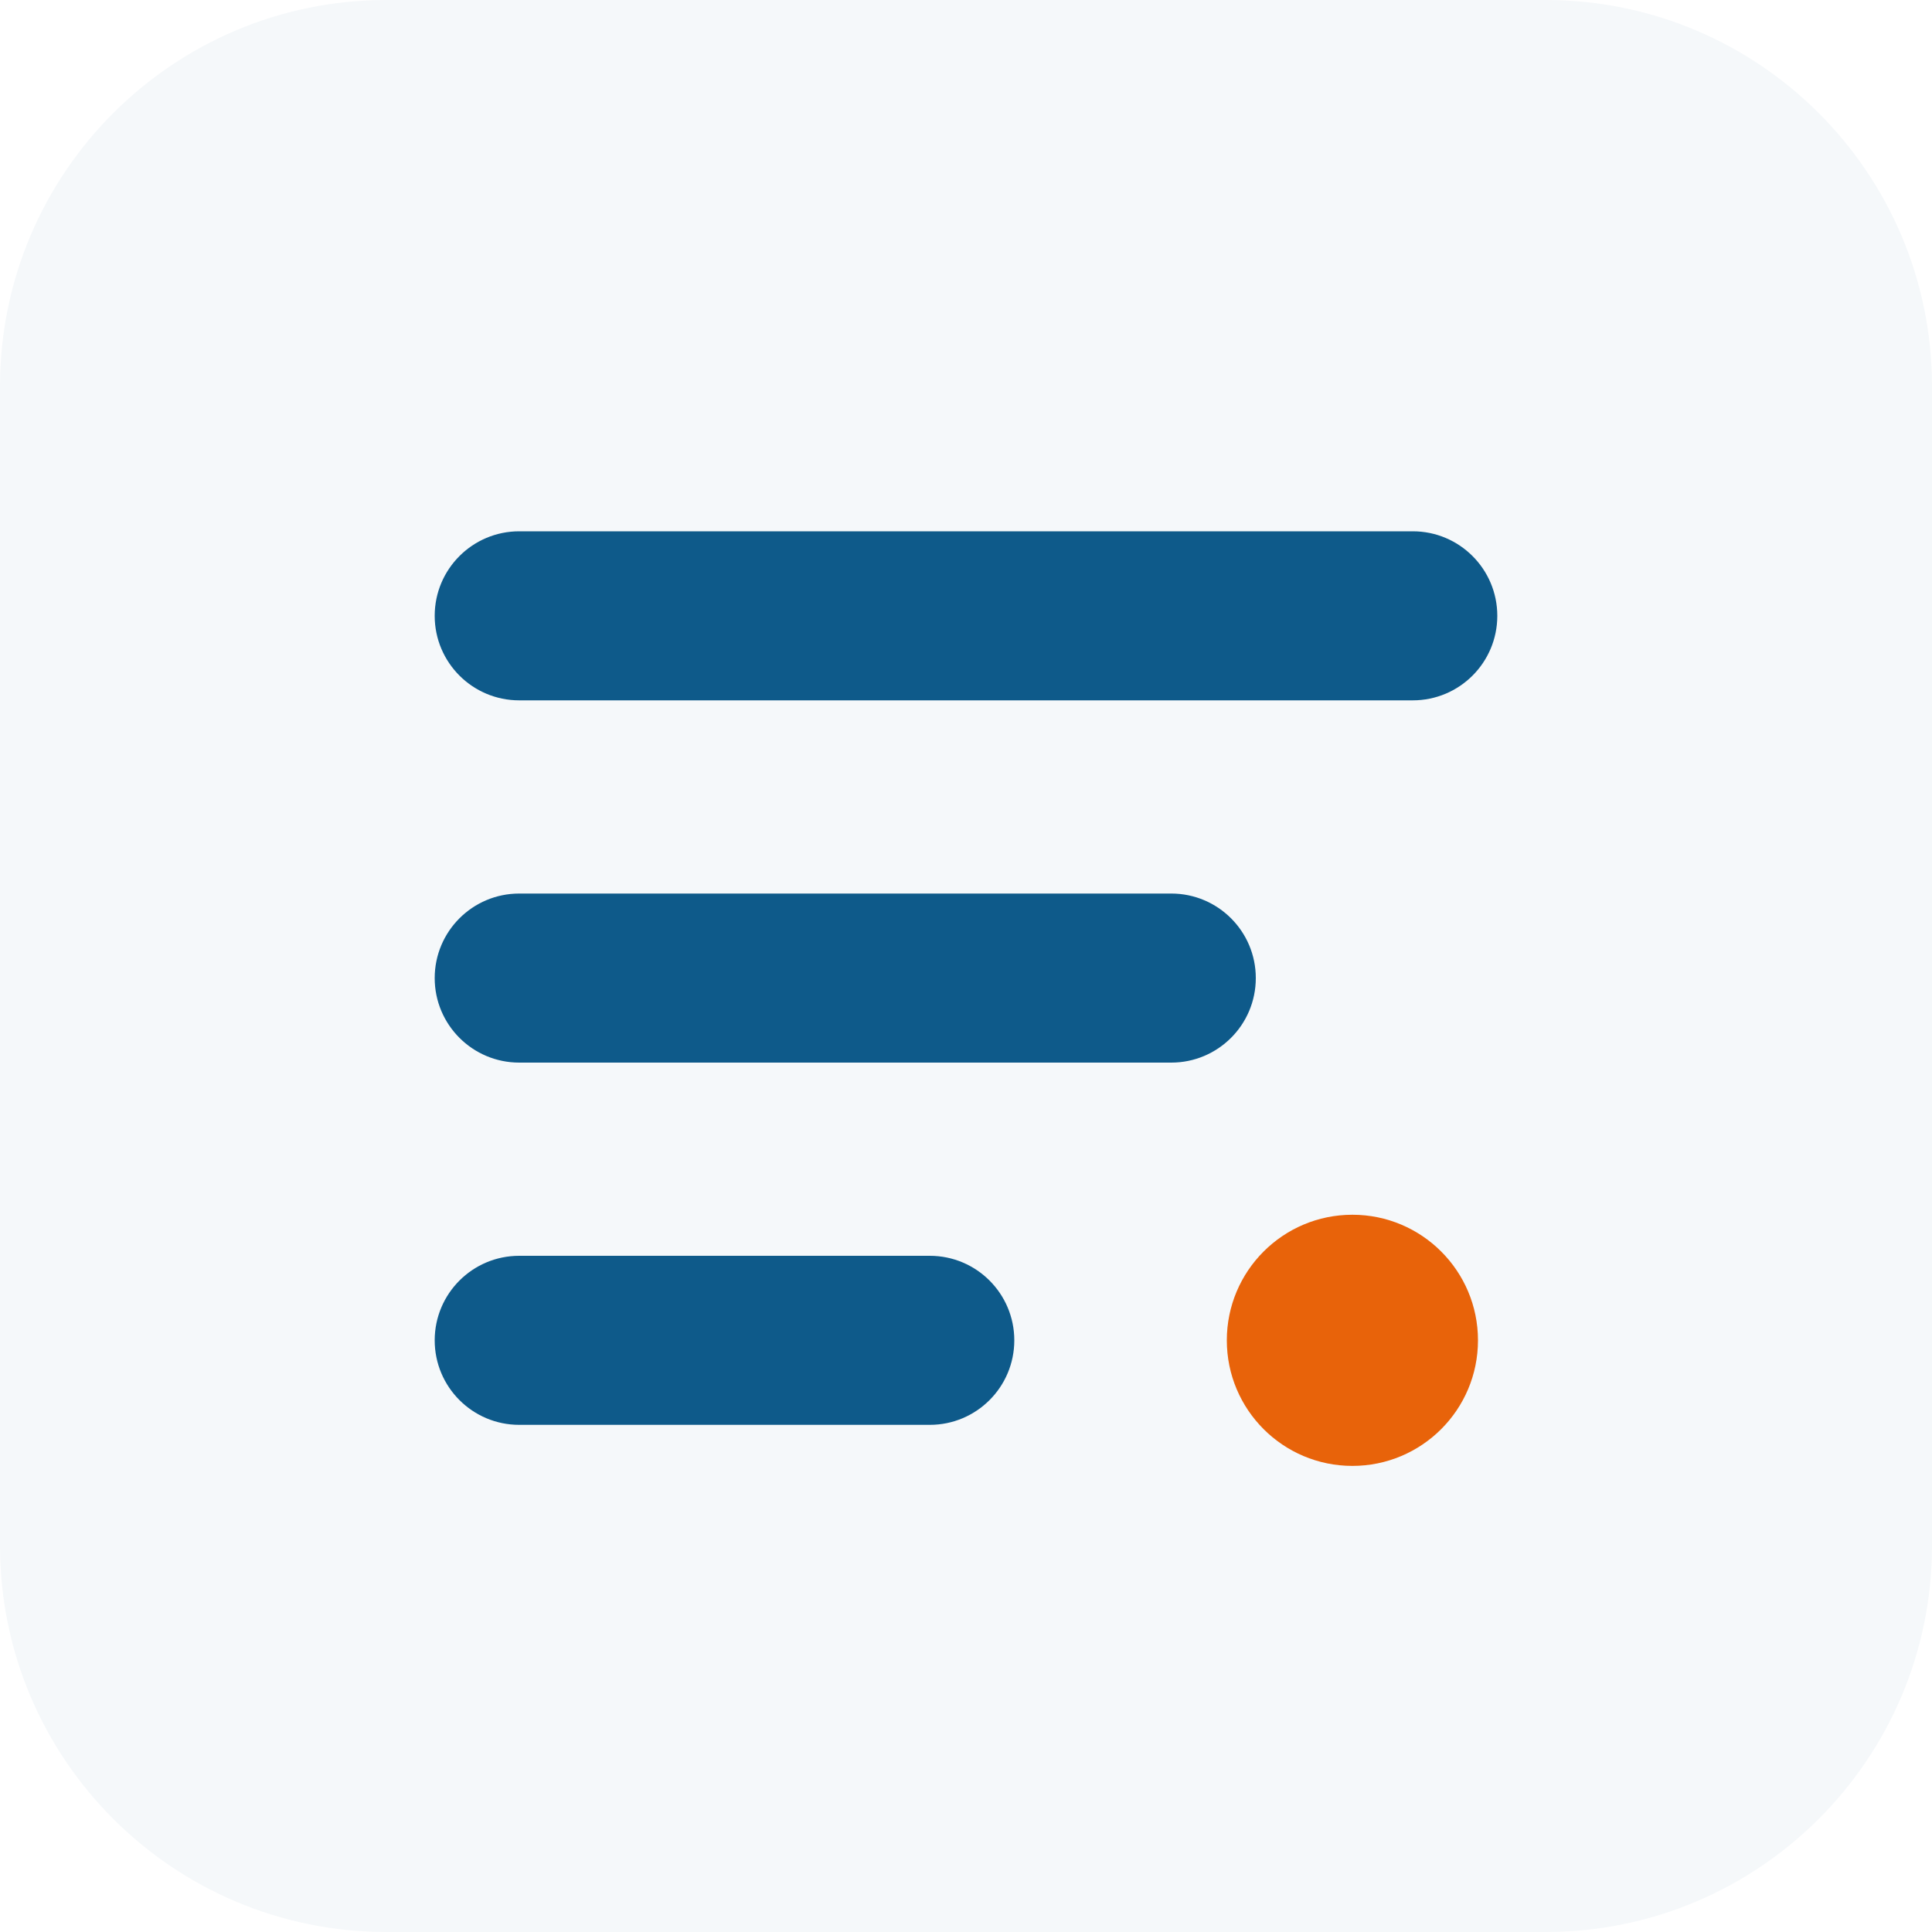
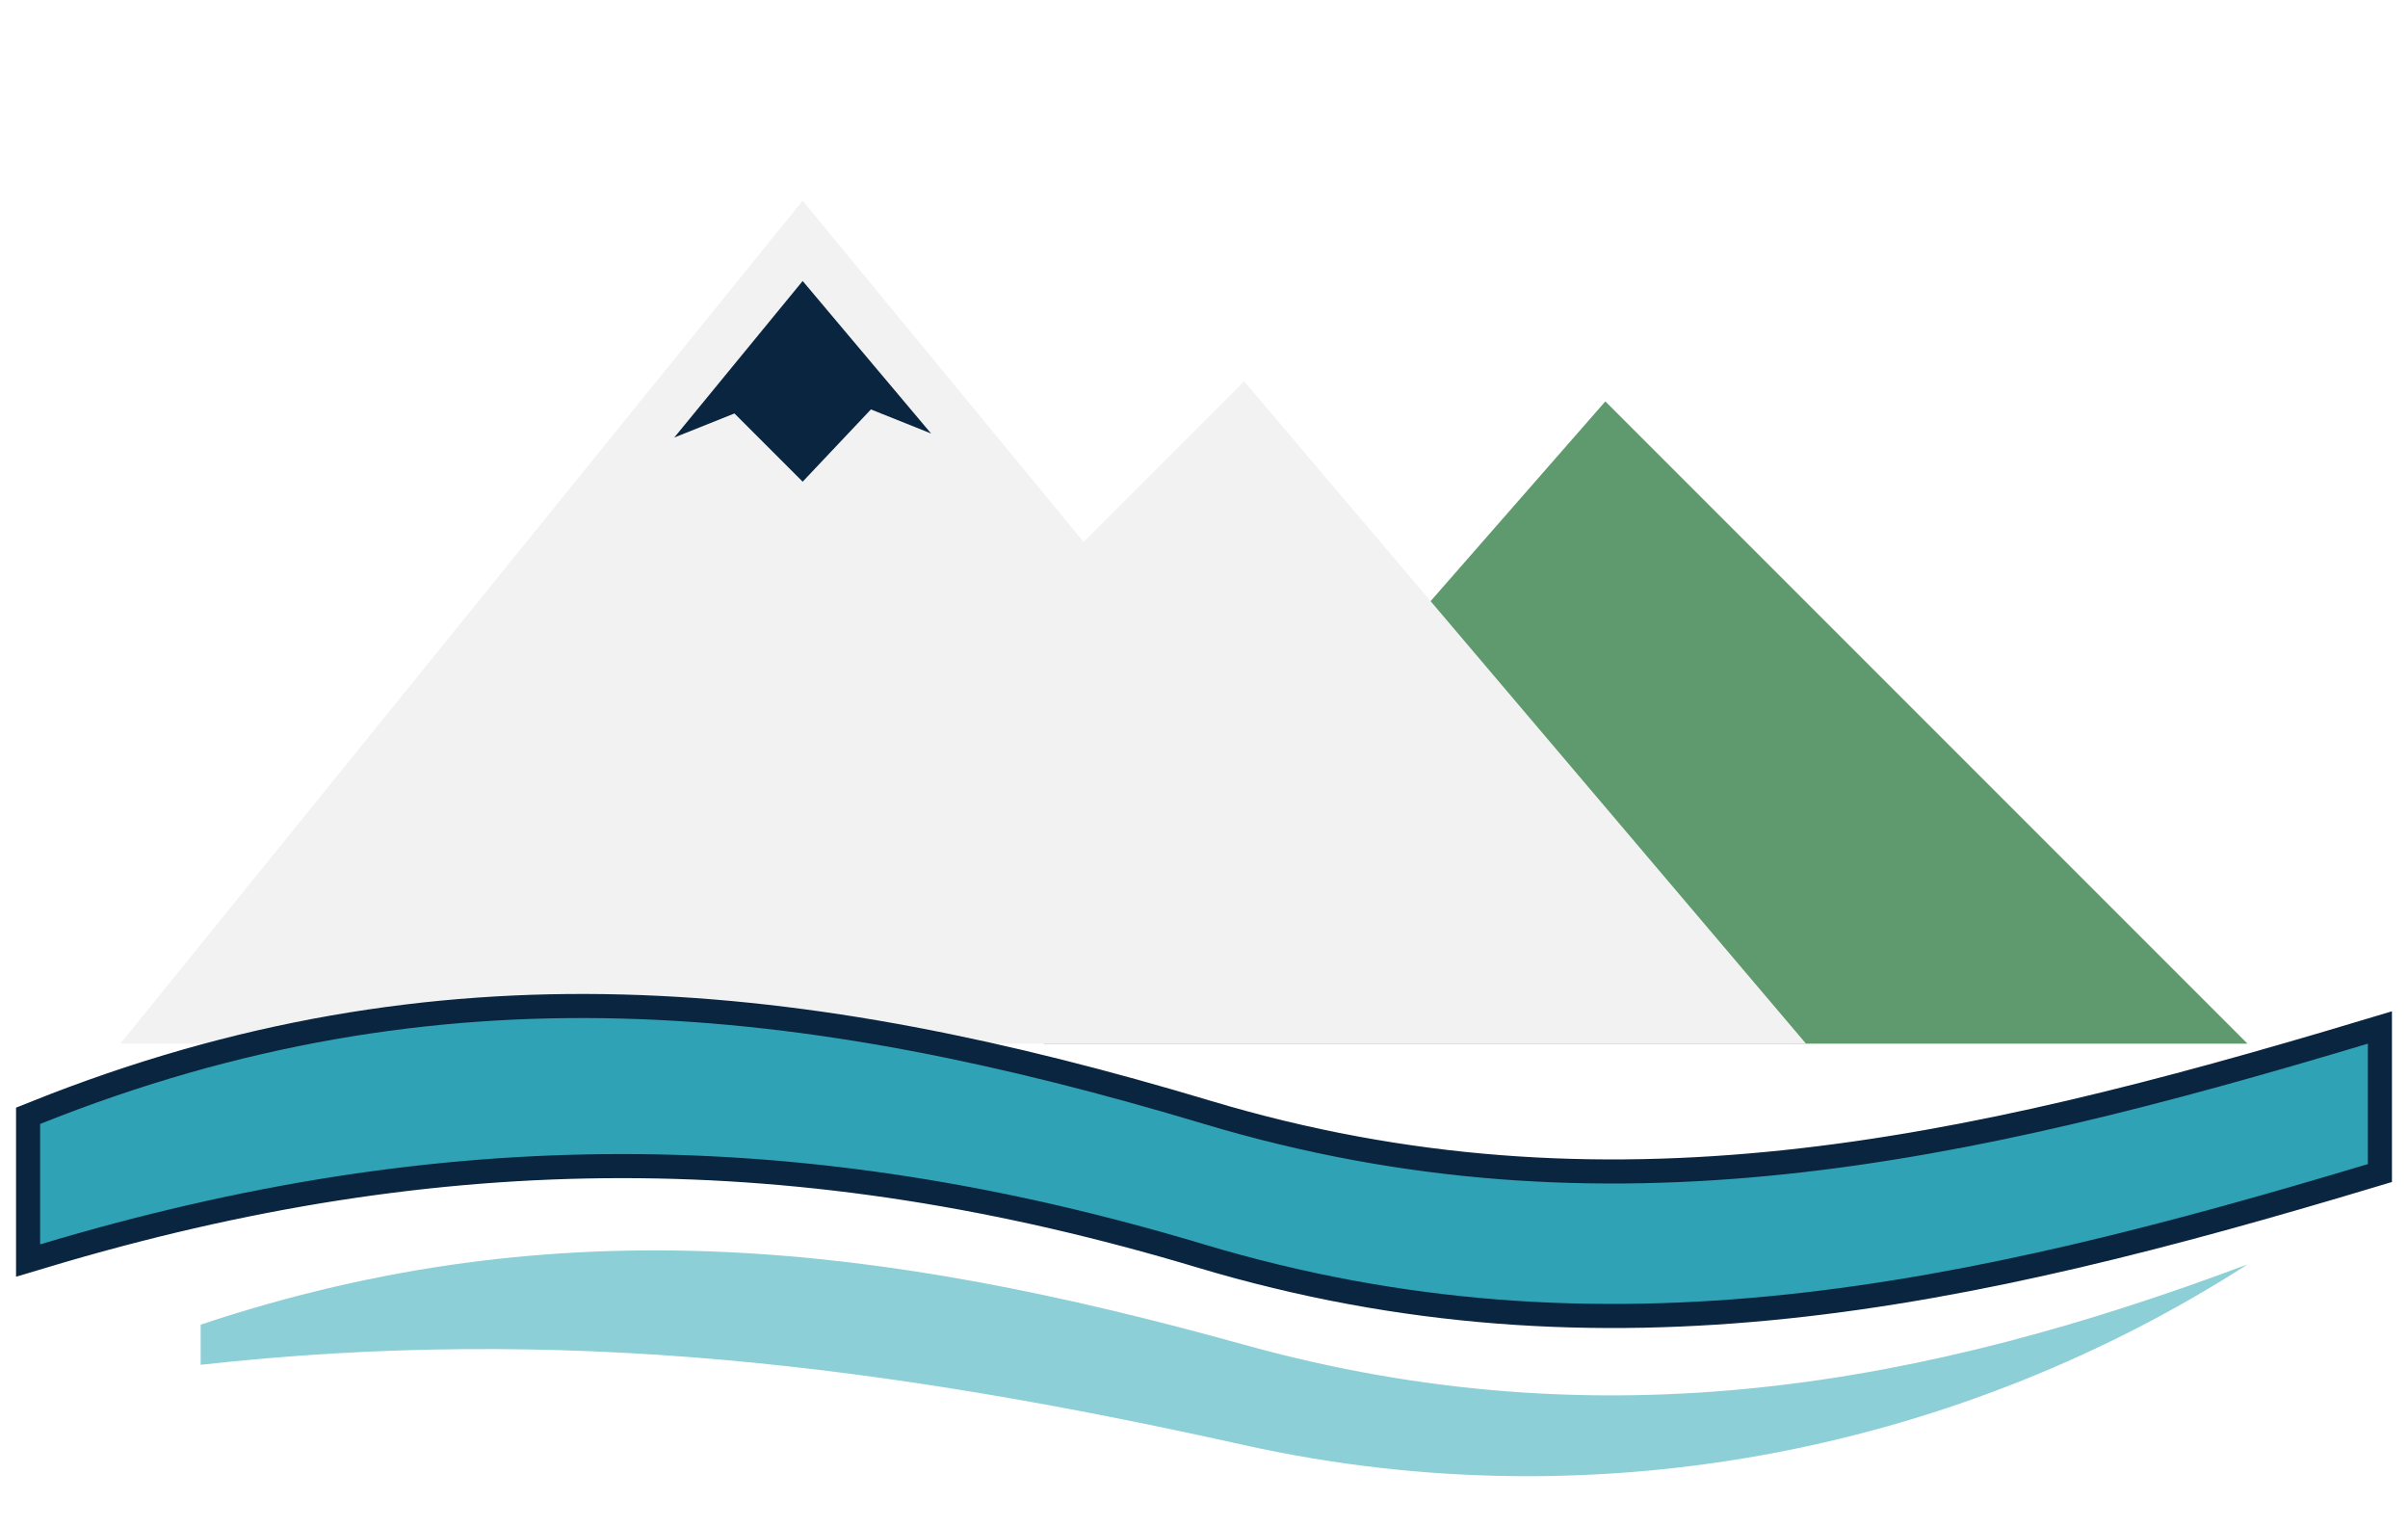
- <svg xmlns="http://www.w3.org/2000/svg" viewBox="0 0 40 40" width="40" height="40">
-   <rect width="40" height="40" rx="8" fill="#F5F8FA" />
-   <rect x="9" y="11" width="22" height="3.5" rx="1.75" fill="#0E5A8A" />
-   <rect x="9" y="18.5" width="17" height="3.5" rx="1.75" fill="#0E5A8A" />
-   <rect x="9" y="26" width="12" height="3.5" rx="1.75" fill="#0E5A8A" />
-   <circle cx="28" cy="27.75" r="2.6" fill="#E8630A" />
+ <svg xmlns="http://www.w3.org/2000/svg" viewBox="0 0 120 76" width="120" height="76">
+   <path d="M52 52 L80 20 L112 52 Z" fill="#5E9A6D" />
+   <path d="M6 52 L40 10 L54 27 L62 19 L90 52 Z" fill="#F3F2F2" />
+   <path d="M40 14 L46.4 21.6 L43.4 20.4 L40 24 L36.6 20.6 L33.6 21.8 Z" fill="#0A2540" />
+   <path d="M2 56 C22 48 40 50 60 56 C80 62 98 58 118 52 L118 58 C98 64 80 68 60 62 C40 56 22 56 2 62 Z" fill="#2FA3B5" stroke="#0A2540" stroke-width="2.4" paint-order="stroke" />
+   <path d="M10 66 C28 60 44 62 62 67 C80 72 96 69 112 63 C98 72 80 76 62 72 C44 68 28 66 10 68 Z" fill="#8CCFD6" />
</svg>
